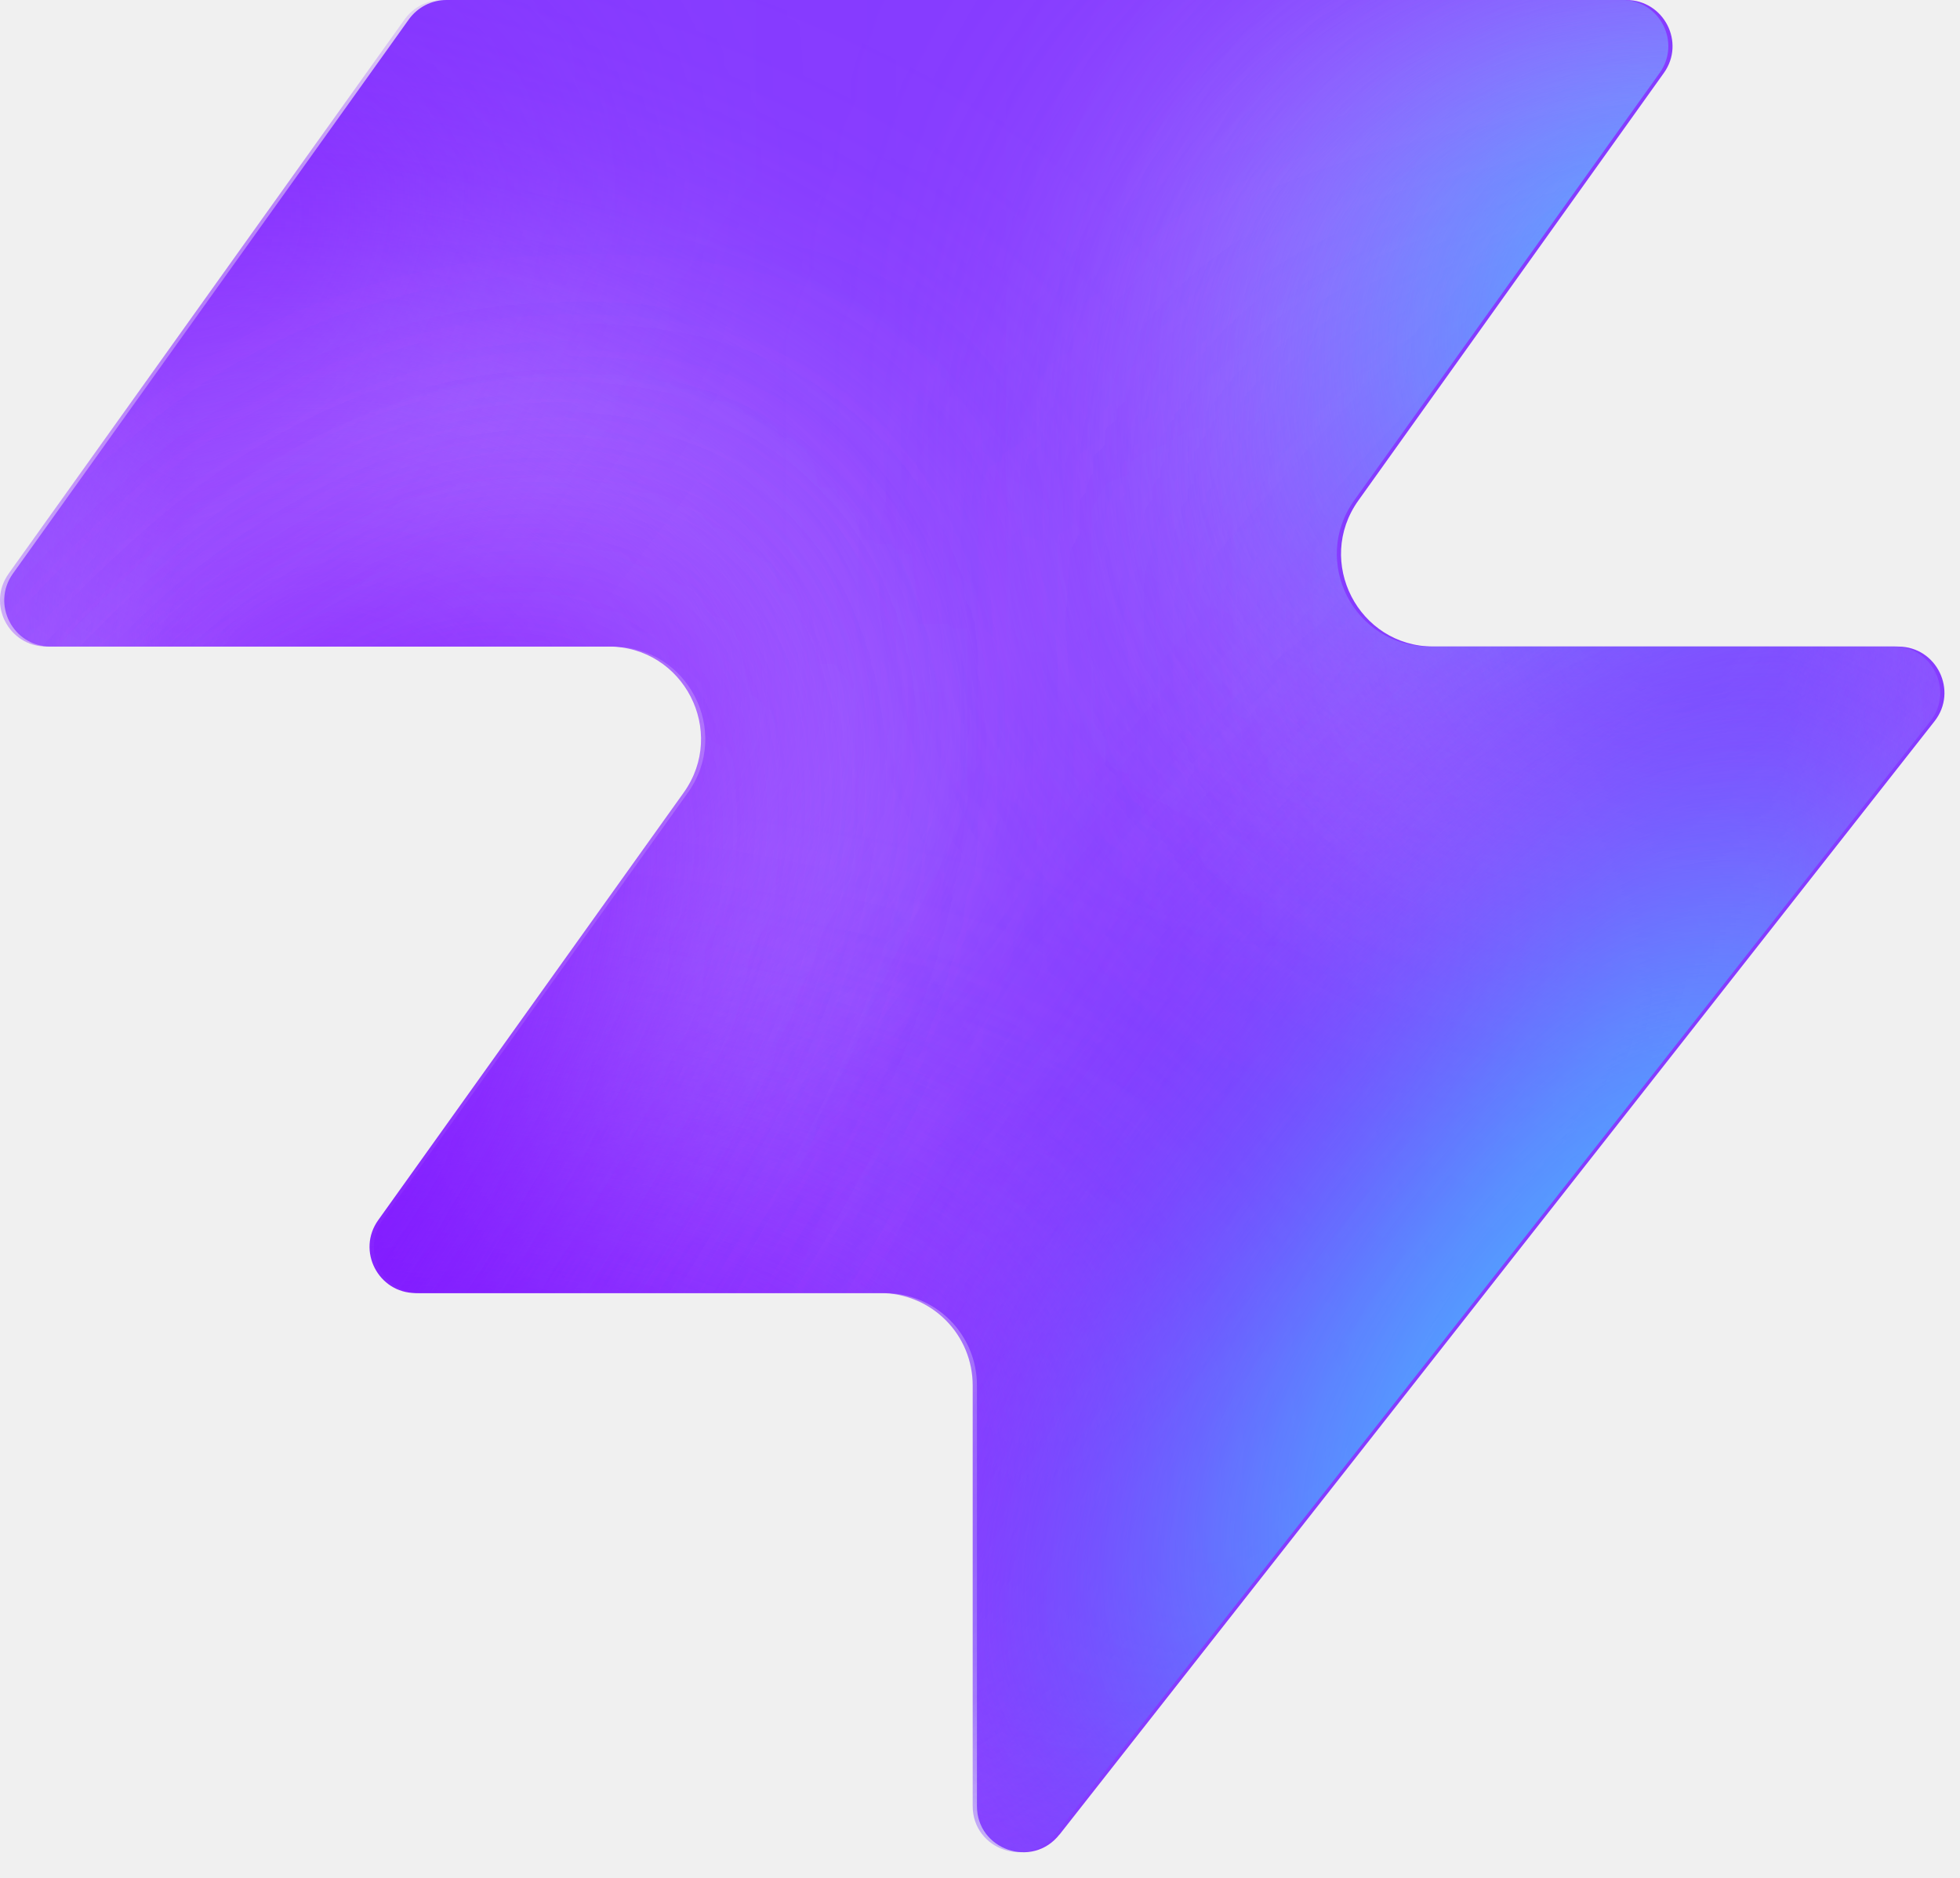
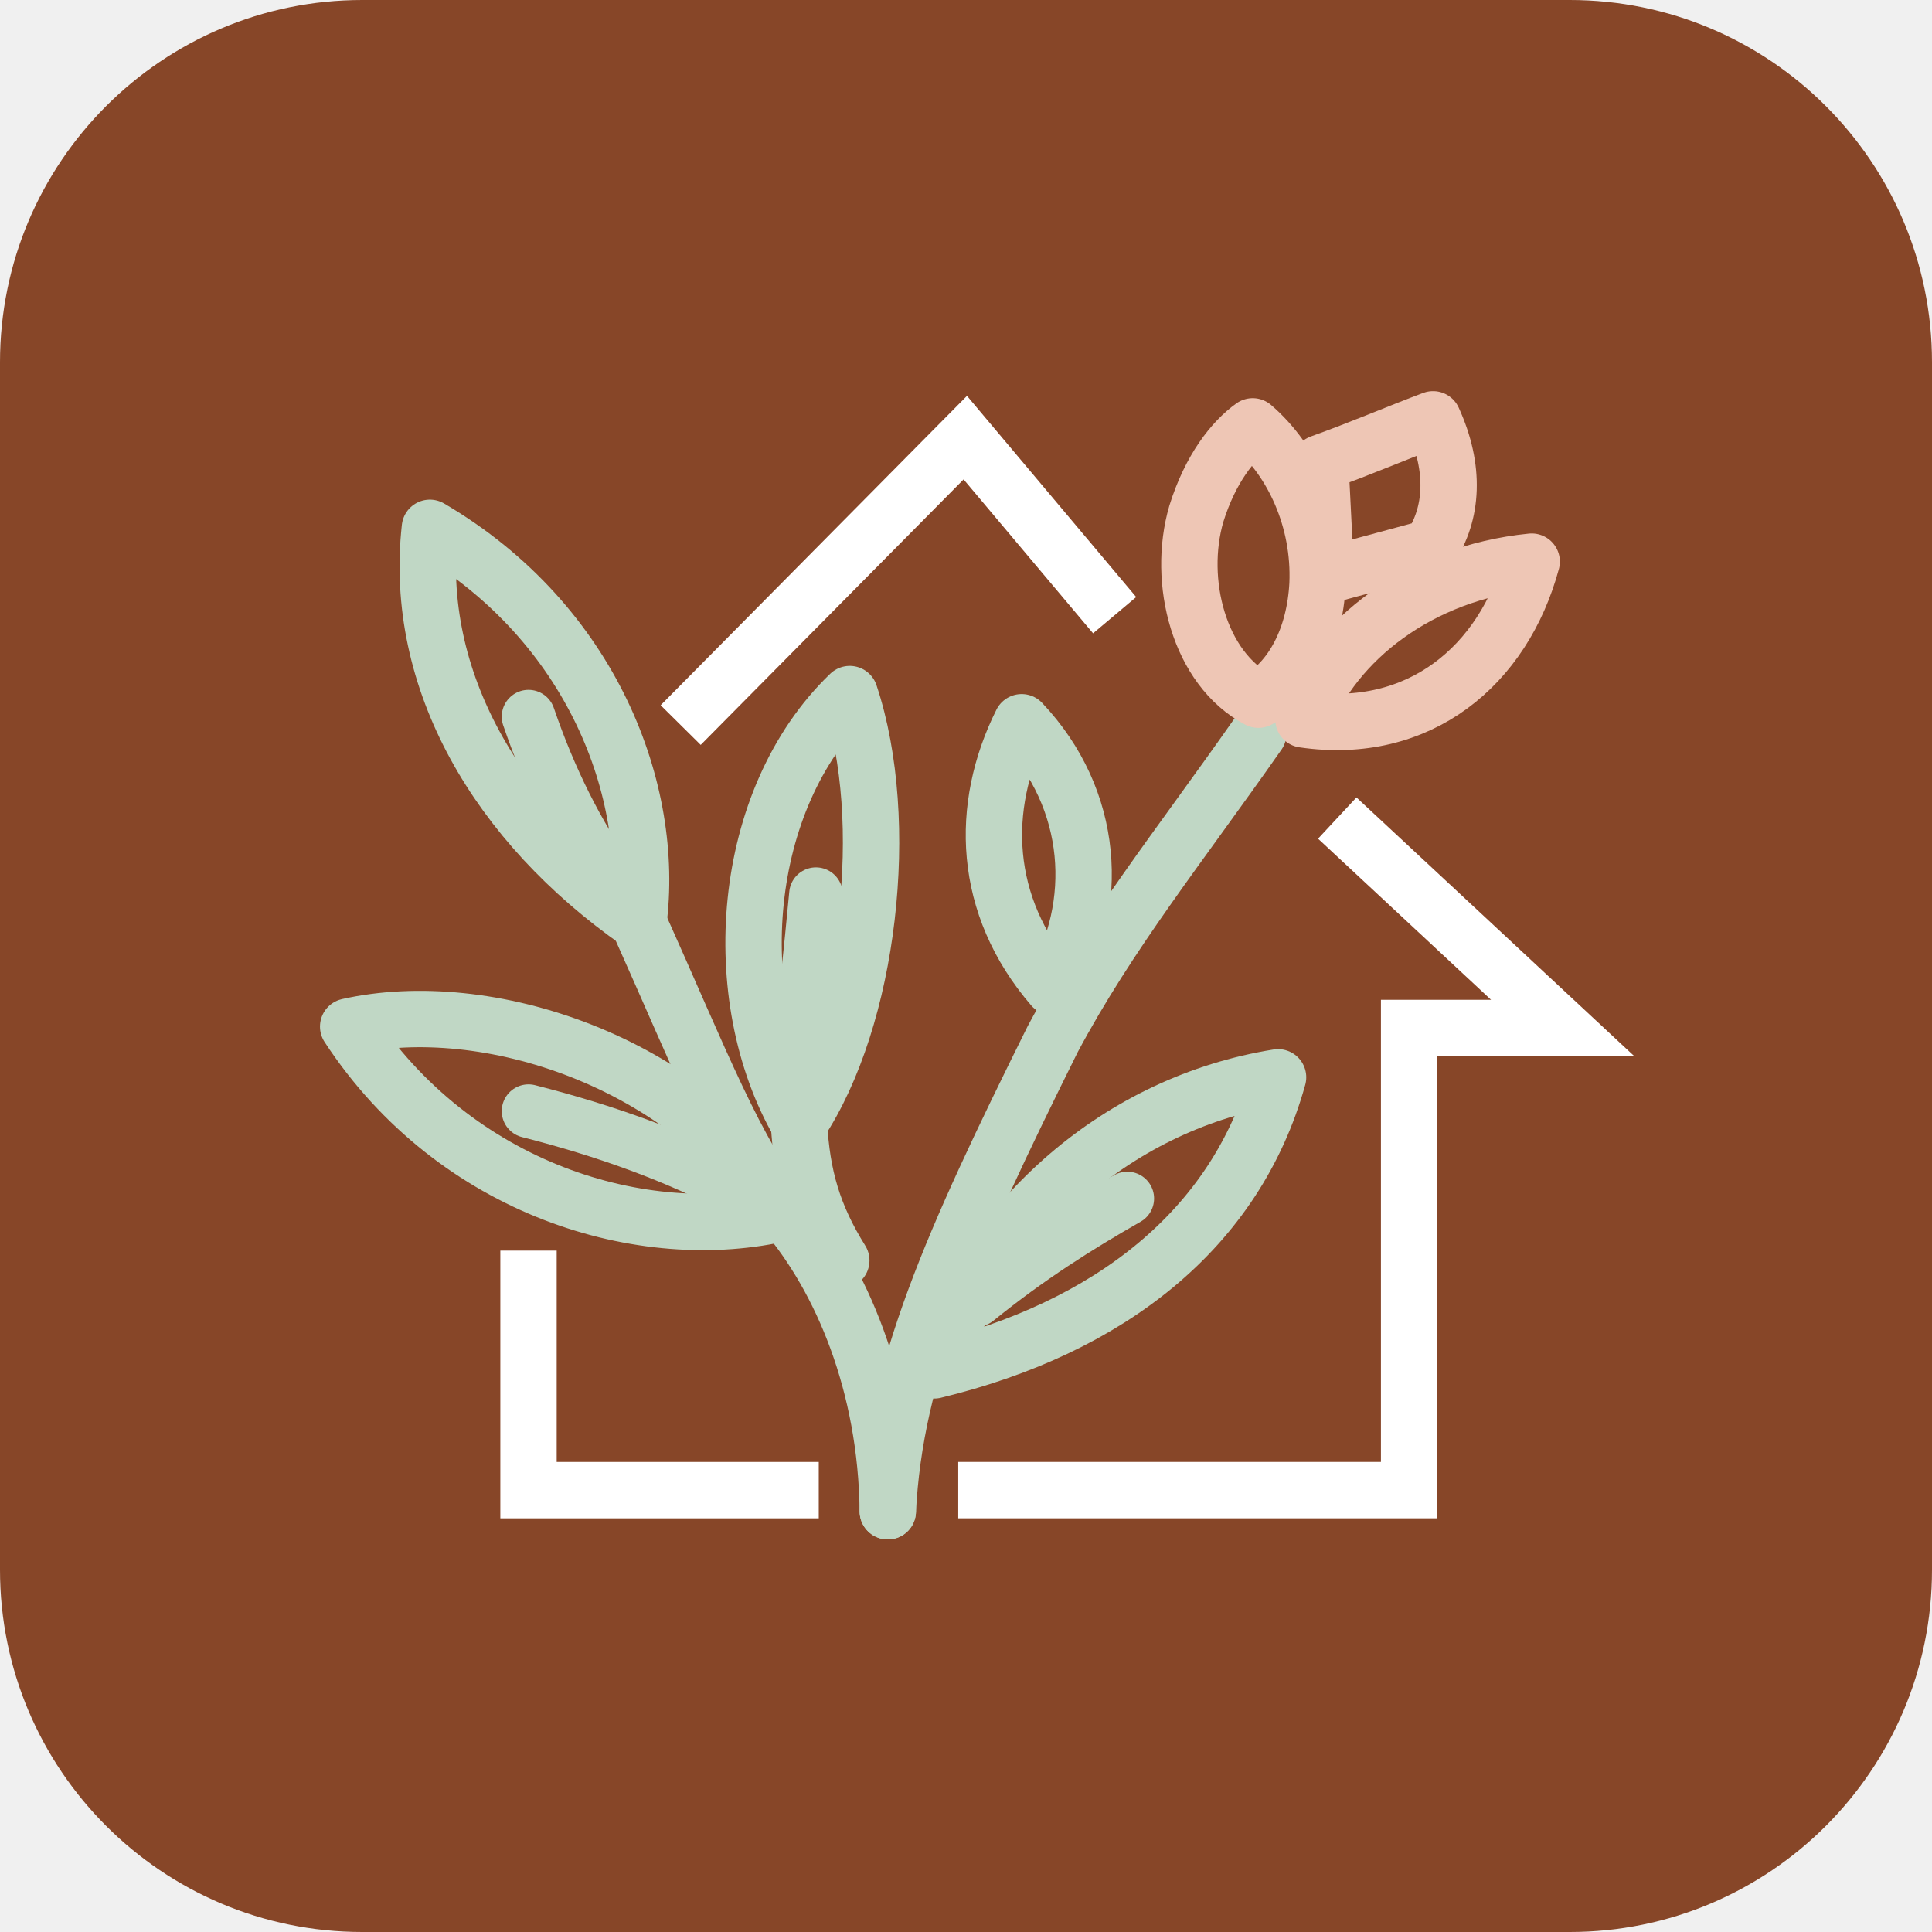
- <svg xmlns="http://www.w3.org/2000/svg" width="48" height="46" fill="none" viewBox="0 0 48 46">
-   <path fill="#863bff" d="M25.946 44.938c-.664.845-2.021.375-2.021-.698V33.937a2.26 2.26 0 0 0-2.262-2.262H10.287c-.92 0-1.456-1.04-.92-1.788l7.48-10.471c1.07-1.497 0-3.578-1.842-3.578H1.237c-.92 0-1.456-1.04-.92-1.788L10.013.474c.214-.297.556-.474.92-.474h28.894c.92 0 1.456 1.04.92 1.788l-7.48 10.471c-1.07 1.498 0 3.579 1.842 3.579h11.377c.943 0 1.473 1.088.89 1.83L25.947 44.94z" style="fill:#863bff;fill:color(display-p3 .525 .23 1);fill-opacity:1" />
-   <mask id="a" width="48" height="46" x="0" y="0" maskUnits="userSpaceOnUse" style="mask-type:alpha">
-     <path fill="#000" d="M25.842 44.938c-.664.844-2.021.375-2.021-.698V33.937a2.26 2.26 0 0 0-2.262-2.262H10.183c-.92 0-1.456-1.04-.92-1.788l7.48-10.471c1.07-1.498 0-3.579-1.842-3.579H1.133c-.92 0-1.456-1.04-.92-1.787L9.91.473c.214-.297.556-.474.92-.474h28.894c.92 0 1.456 1.04.92 1.788l-7.48 10.471c-1.07 1.498 0 3.578 1.842 3.578h11.377c.943 0 1.473 1.088.89 1.832L25.843 44.94z" style="fill:#000;fill-opacity:1" />
-   </mask>
-   <g mask="url(#a)">
-     <g filter="url(#b)">
-       <ellipse cx="5.508" cy="14.704" fill="#ede6ff" rx="5.508" ry="14.704" style="fill:#ede6ff;fill:color(display-p3 .927 .903 1);fill-opacity:1" transform="matrix(.00324 1 1 -.00324 -4.47 31.516)" />
-     </g>
-     <g filter="url(#c)">
-       <ellipse cx="10.399" cy="29.851" fill="#ede6ff" rx="10.399" ry="29.851" style="fill:#ede6ff;fill:color(display-p3 .927 .903 1);fill-opacity:1" transform="matrix(.00324 1 1 -.00324 -39.328 7.883)" />
-     </g>
-     <g filter="url(#d)">
-       <ellipse cx="5.508" cy="30.487" fill="#7e14ff" rx="5.508" ry="30.487" style="fill:#7e14ff;fill:color(display-p3 .492 .077 1);fill-opacity:1" transform="rotate(89.814 -25.913 -14.639)scale(1 -1)" />
-     </g>
-     <g filter="url(#e)">
-       <ellipse cx="5.508" cy="30.599" fill="#7e14ff" rx="5.508" ry="30.599" style="fill:#7e14ff;fill:color(display-p3 .492 .077 1);fill-opacity:1" transform="rotate(89.814 -32.644 -3.334)scale(1 -1)" />
-     </g>
-     <g filter="url(#f)">
-       <ellipse cx="5.508" cy="30.599" fill="#7e14ff" rx="5.508" ry="30.599" style="fill:#7e14ff;fill:color(display-p3 .492 .077 1);fill-opacity:1" transform="matrix(.00324 1 1 -.00324 -34.34 30.47)" />
-     </g>
-     <g filter="url(#g)">
-       <ellipse cx="14.072" cy="22.078" fill="#ede6ff" rx="14.072" ry="22.078" style="fill:#ede6ff;fill:color(display-p3 .927 .903 1);fill-opacity:1" transform="rotate(93.35 24.506 48.493)scale(-1 1)" />
-     </g>
-     <g filter="url(#h)">
-       <ellipse cx="3.47" cy="21.501" fill="#7e14ff" rx="3.47" ry="21.501" style="fill:#7e14ff;fill:color(display-p3 .492 .077 1);fill-opacity:1" transform="rotate(89.009 28.708 47.59)scale(-1 1)" />
-     </g>
-     <g filter="url(#i)">
-       <ellipse cx="3.47" cy="21.501" fill="#7e14ff" rx="3.47" ry="21.501" style="fill:#7e14ff;fill:color(display-p3 .492 .077 1);fill-opacity:1" transform="rotate(89.009 28.708 47.59)scale(-1 1)" />
-     </g>
-     <g filter="url(#j)">
-       <ellipse cx=".387" cy="8.972" fill="#7e14ff" rx="4.407" ry="29.108" style="fill:#7e14ff;fill:color(display-p3 .492 .077 1);fill-opacity:1" transform="rotate(39.51 .387 8.972)" />
-     </g>
-     <g filter="url(#k)">
-       <ellipse cx="47.523" cy="-6.092" fill="#7e14ff" rx="4.407" ry="29.108" style="fill:#7e14ff;fill:color(display-p3 .492 .077 1);fill-opacity:1" transform="rotate(37.892 47.523 -6.092)" />
-     </g>
-     <g filter="url(#l)">
-       <ellipse cx="41.412" cy="6.333" fill="#47bfff" rx="5.971" ry="9.665" style="fill:#47bfff;fill:color(display-p3 .28 .748 1);fill-opacity:1" transform="rotate(37.892 41.412 6.333)" />
-     </g>
-     <g filter="url(#m)">
-       <ellipse cx="-1.879" cy="38.332" fill="#7e14ff" rx="4.407" ry="29.108" style="fill:#7e14ff;fill:color(display-p3 .492 .077 1);fill-opacity:1" transform="rotate(37.892 -1.88 38.332)" />
-     </g>
-     <g filter="url(#n)">
-       <ellipse cx="-1.879" cy="38.332" fill="#7e14ff" rx="4.407" ry="29.108" style="fill:#7e14ff;fill:color(display-p3 .492 .077 1);fill-opacity:1" transform="rotate(37.892 -1.88 38.332)" />
-     </g>
-     <g filter="url(#o)">
-       <ellipse cx="35.651" cy="29.907" fill="#7e14ff" rx="4.407" ry="29.108" style="fill:#7e14ff;fill:color(display-p3 .492 .077 1);fill-opacity:1" transform="rotate(37.892 35.651 29.907)" />
-     </g>
-     <g filter="url(#p)">
-       <ellipse cx="38.418" cy="32.4" fill="#47bfff" rx="5.971" ry="15.297" style="fill:#47bfff;fill:color(display-p3 .28 .748 1);fill-opacity:1" transform="rotate(37.892 38.418 32.4)" />
-     </g>
+ <svg xmlns="http://www.w3.org/2000/svg" viewBox="0 0 96 96" width="1024" height="1024">
+   <rect width="96" height="96" rx="18" fill="#874628" />
+   <g transform="translate(15.760,19.786) scale(0.07001)">
+     <path d="M150 605 V775 H356" fill="none" stroke="#FFFFFF" stroke-width="40" stroke-linecap="butt" stroke-linejoin="miter" />
+     <path d="M455 775 H775 V447 H884 L724 298" fill="none" stroke="#FFFFFF" stroke-width="40" stroke-linecap="butt" stroke-linejoin="miter" />
+     <path d="M258 232 L460 28 L566 154" fill="none" stroke="#FFFFFF" stroke-width="40" stroke-linecap="butt" stroke-linejoin="miter" />
+     <path d="M405 790 C404 700 372 625 332 578 C298 538 272 470 228 372" fill="none" stroke="#C0D7C5" stroke-width="40" stroke-linecap="round" stroke-linejoin="round" />
+     <path d="M372 612 C352 580 344 552 342 515" fill="none" stroke="#C0D7C5" stroke-width="40" stroke-linecap="round" stroke-linejoin="round" />
+     <path d="M405 790 C410 690 450 600 522 455 C562 380 612 318 668 238" fill="none" stroke="#C0D7C5" stroke-width="40" stroke-linecap="round" stroke-linejoin="round" />
+     <path d="M80 92 C68 200 128 302 228 372 C240 280 196 160 80 92 Z" fill="none" stroke="#C0D7C5" stroke-width="40" stroke-linecap="round" stroke-linejoin="round" />
+     <path d="M150 226 C165 270 185 310 208 342" fill="none" stroke="#C0D7C5" stroke-width="38" stroke-linecap="round" />
+     <path d="M22 446 C120 424 262 470 332 578 C232 602 98 562 22 446 Z" fill="none" stroke="#C0D7C5" stroke-width="40" stroke-linecap="round" stroke-linejoin="round" />
+     <path d="M150 506 C205 520 255 538 300 562" fill="none" stroke="#C0D7C5" stroke-width="38" stroke-linecap="round" />
+     <path d="M342 515 C290 425 300 285 378 210 C408 300 392 440 342 515 Z" fill="none" stroke="#C0D7C5" stroke-width="40" stroke-linecap="round" stroke-linejoin="round" />
+     <path d="M354 352 C350 395 346 430 342 470" fill="none" stroke="#C0D7C5" stroke-width="38" stroke-linecap="round" />
+     <path d="M522 418 C472 360 470 290 500 230 C552 285 556 360 522 418 Z" fill="none" stroke="#C0D7C5" stroke-width="40" stroke-linecap="round" stroke-linejoin="round" />
+     <path d="M438 690 C478 580 570 500 682 482 C652 590 562 660 438 690 Z" fill="none" stroke="#C0D7C5" stroke-width="40" stroke-linecap="round" stroke-linejoin="round" />
+     <path d="M468 640 C505 610 540 588 575 568" fill="none" stroke="#C0D7C5" stroke-width="38" stroke-linecap="round" />
+     <path d="M668 214 C626 192 610 130 624 82 C634 50 650 30 664 20 C692 44 712 86 710 132 C708 170 692 200 668 214 Z" fill="none" stroke="#EEC6B5" stroke-width="40" stroke-linecap="round" stroke-linejoin="round" />
+     <path d="M716 126 L712 46 C740 36 768 24 792 15 C808 50 806 82 790 106 Z" fill="none" stroke="#EEC6B5" stroke-width="40" stroke-linecap="round" stroke-linejoin="round" />
+     <path d="M700 228 C722 172 782 124 862 116 C842 190 782 240 700 228 Z" fill="none" stroke="#EEC6B5" stroke-width="40" stroke-linecap="round" stroke-linejoin="round" />
  </g>
-   <defs>
-     <filter id="b" width="60.045" height="41.654" x="-19.77" y="16.149" color-interpolation-filters="sRGB" filterUnits="userSpaceOnUse">
-       <feFlood flood-opacity="0" result="BackgroundImageFix" />
-       <feBlend in="SourceGraphic" in2="BackgroundImageFix" result="shape" />
-       <feGaussianBlur result="effect1_foregroundBlur_2002_17158" stdDeviation="7.659" />
-     </filter>
-     <filter id="c" width="90.34" height="51.437" x="-54.613" y="-7.533" color-interpolation-filters="sRGB" filterUnits="userSpaceOnUse">
-       <feFlood flood-opacity="0" result="BackgroundImageFix" />
-       <feBlend in="SourceGraphic" in2="BackgroundImageFix" result="shape" />
-       <feGaussianBlur result="effect1_foregroundBlur_2002_17158" stdDeviation="7.659" />
-     </filter>
-     <filter id="d" width="79.355" height="29.4" x="-49.64" y="2.03" color-interpolation-filters="sRGB" filterUnits="userSpaceOnUse">
-       <feFlood flood-opacity="0" result="BackgroundImageFix" />
-       <feBlend in="SourceGraphic" in2="BackgroundImageFix" result="shape" />
-       <feGaussianBlur result="effect1_foregroundBlur_2002_17158" stdDeviation="4.596" />
-     </filter>
-     <filter id="e" width="79.579" height="29.4" x="-45.045" y="20.029" color-interpolation-filters="sRGB" filterUnits="userSpaceOnUse">
-       <feFlood flood-opacity="0" result="BackgroundImageFix" />
-       <feBlend in="SourceGraphic" in2="BackgroundImageFix" result="shape" />
-       <feGaussianBlur result="effect1_foregroundBlur_2002_17158" stdDeviation="4.596" />
-     </filter>
-     <filter id="f" width="79.579" height="29.4" x="-43.513" y="21.178" color-interpolation-filters="sRGB" filterUnits="userSpaceOnUse">
-       <feFlood flood-opacity="0" result="BackgroundImageFix" />
-       <feBlend in="SourceGraphic" in2="BackgroundImageFix" result="shape" />
-       <feGaussianBlur result="effect1_foregroundBlur_2002_17158" stdDeviation="4.596" />
-     </filter>
-     <filter id="g" width="74.749" height="58.852" x="15.756" y="-17.901" color-interpolation-filters="sRGB" filterUnits="userSpaceOnUse">
-       <feFlood flood-opacity="0" result="BackgroundImageFix" />
-       <feBlend in="SourceGraphic" in2="BackgroundImageFix" result="shape" />
-       <feGaussianBlur result="effect1_foregroundBlur_2002_17158" stdDeviation="7.659" />
-     </filter>
-     <filter id="h" width="61.377" height="25.362" x="23.548" y="2.284" color-interpolation-filters="sRGB" filterUnits="userSpaceOnUse">
-       <feFlood flood-opacity="0" result="BackgroundImageFix" />
-       <feBlend in="SourceGraphic" in2="BackgroundImageFix" result="shape" />
-       <feGaussianBlur result="effect1_foregroundBlur_2002_17158" stdDeviation="4.596" />
-     </filter>
-     <filter id="i" width="61.377" height="25.362" x="23.548" y="2.284" color-interpolation-filters="sRGB" filterUnits="userSpaceOnUse">
-       <feFlood flood-opacity="0" result="BackgroundImageFix" />
-       <feBlend in="SourceGraphic" in2="BackgroundImageFix" result="shape" />
-       <feGaussianBlur result="effect1_foregroundBlur_2002_17158" stdDeviation="4.596" />
-     </filter>
-     <filter id="j" width="56.045" height="63.649" x="-27.636" y="-22.853" color-interpolation-filters="sRGB" filterUnits="userSpaceOnUse">
-       <feFlood flood-opacity="0" result="BackgroundImageFix" />
-       <feBlend in="SourceGraphic" in2="BackgroundImageFix" result="shape" />
-       <feGaussianBlur result="effect1_foregroundBlur_2002_17158" stdDeviation="4.596" />
-     </filter>
-     <filter id="k" width="54.814" height="64.646" x="20.116" y="-38.415" color-interpolation-filters="sRGB" filterUnits="userSpaceOnUse">
-       <feFlood flood-opacity="0" result="BackgroundImageFix" />
-       <feBlend in="SourceGraphic" in2="BackgroundImageFix" result="shape" />
-       <feGaussianBlur result="effect1_foregroundBlur_2002_17158" stdDeviation="4.596" />
-     </filter>
-     <filter id="l" width="33.541" height="35.313" x="24.641" y="-11.323" color-interpolation-filters="sRGB" filterUnits="userSpaceOnUse">
-       <feFlood flood-opacity="0" result="BackgroundImageFix" />
-       <feBlend in="SourceGraphic" in2="BackgroundImageFix" result="shape" />
-       <feGaussianBlur result="effect1_foregroundBlur_2002_17158" stdDeviation="4.596" />
-     </filter>
-     <filter id="m" width="54.814" height="64.646" x="-29.286" y="6.009" color-interpolation-filters="sRGB" filterUnits="userSpaceOnUse">
-       <feFlood flood-opacity="0" result="BackgroundImageFix" />
-       <feBlend in="SourceGraphic" in2="BackgroundImageFix" result="shape" />
-       <feGaussianBlur result="effect1_foregroundBlur_2002_17158" stdDeviation="4.596" />
-     </filter>
-     <filter id="n" width="54.814" height="64.646" x="-29.286" y="6.009" color-interpolation-filters="sRGB" filterUnits="userSpaceOnUse">
-       <feFlood flood-opacity="0" result="BackgroundImageFix" />
-       <feBlend in="SourceGraphic" in2="BackgroundImageFix" result="shape" />
-       <feGaussianBlur result="effect1_foregroundBlur_2002_17158" stdDeviation="4.596" />
-     </filter>
-     <filter id="o" width="54.814" height="64.646" x="8.244" y="-2.416" color-interpolation-filters="sRGB" filterUnits="userSpaceOnUse">
-       <feFlood flood-opacity="0" result="BackgroundImageFix" />
-       <feBlend in="SourceGraphic" in2="BackgroundImageFix" result="shape" />
-       <feGaussianBlur result="effect1_foregroundBlur_2002_17158" stdDeviation="4.596" />
-     </filter>
-     <filter id="p" width="39.409" height="43.623" x="18.713" y="10.588" color-interpolation-filters="sRGB" filterUnits="userSpaceOnUse">
-       <feFlood flood-opacity="0" result="BackgroundImageFix" />
-       <feBlend in="SourceGraphic" in2="BackgroundImageFix" result="shape" />
-       <feGaussianBlur result="effect1_foregroundBlur_2002_17158" stdDeviation="4.596" />
-     </filter>
-   </defs>
</svg>
